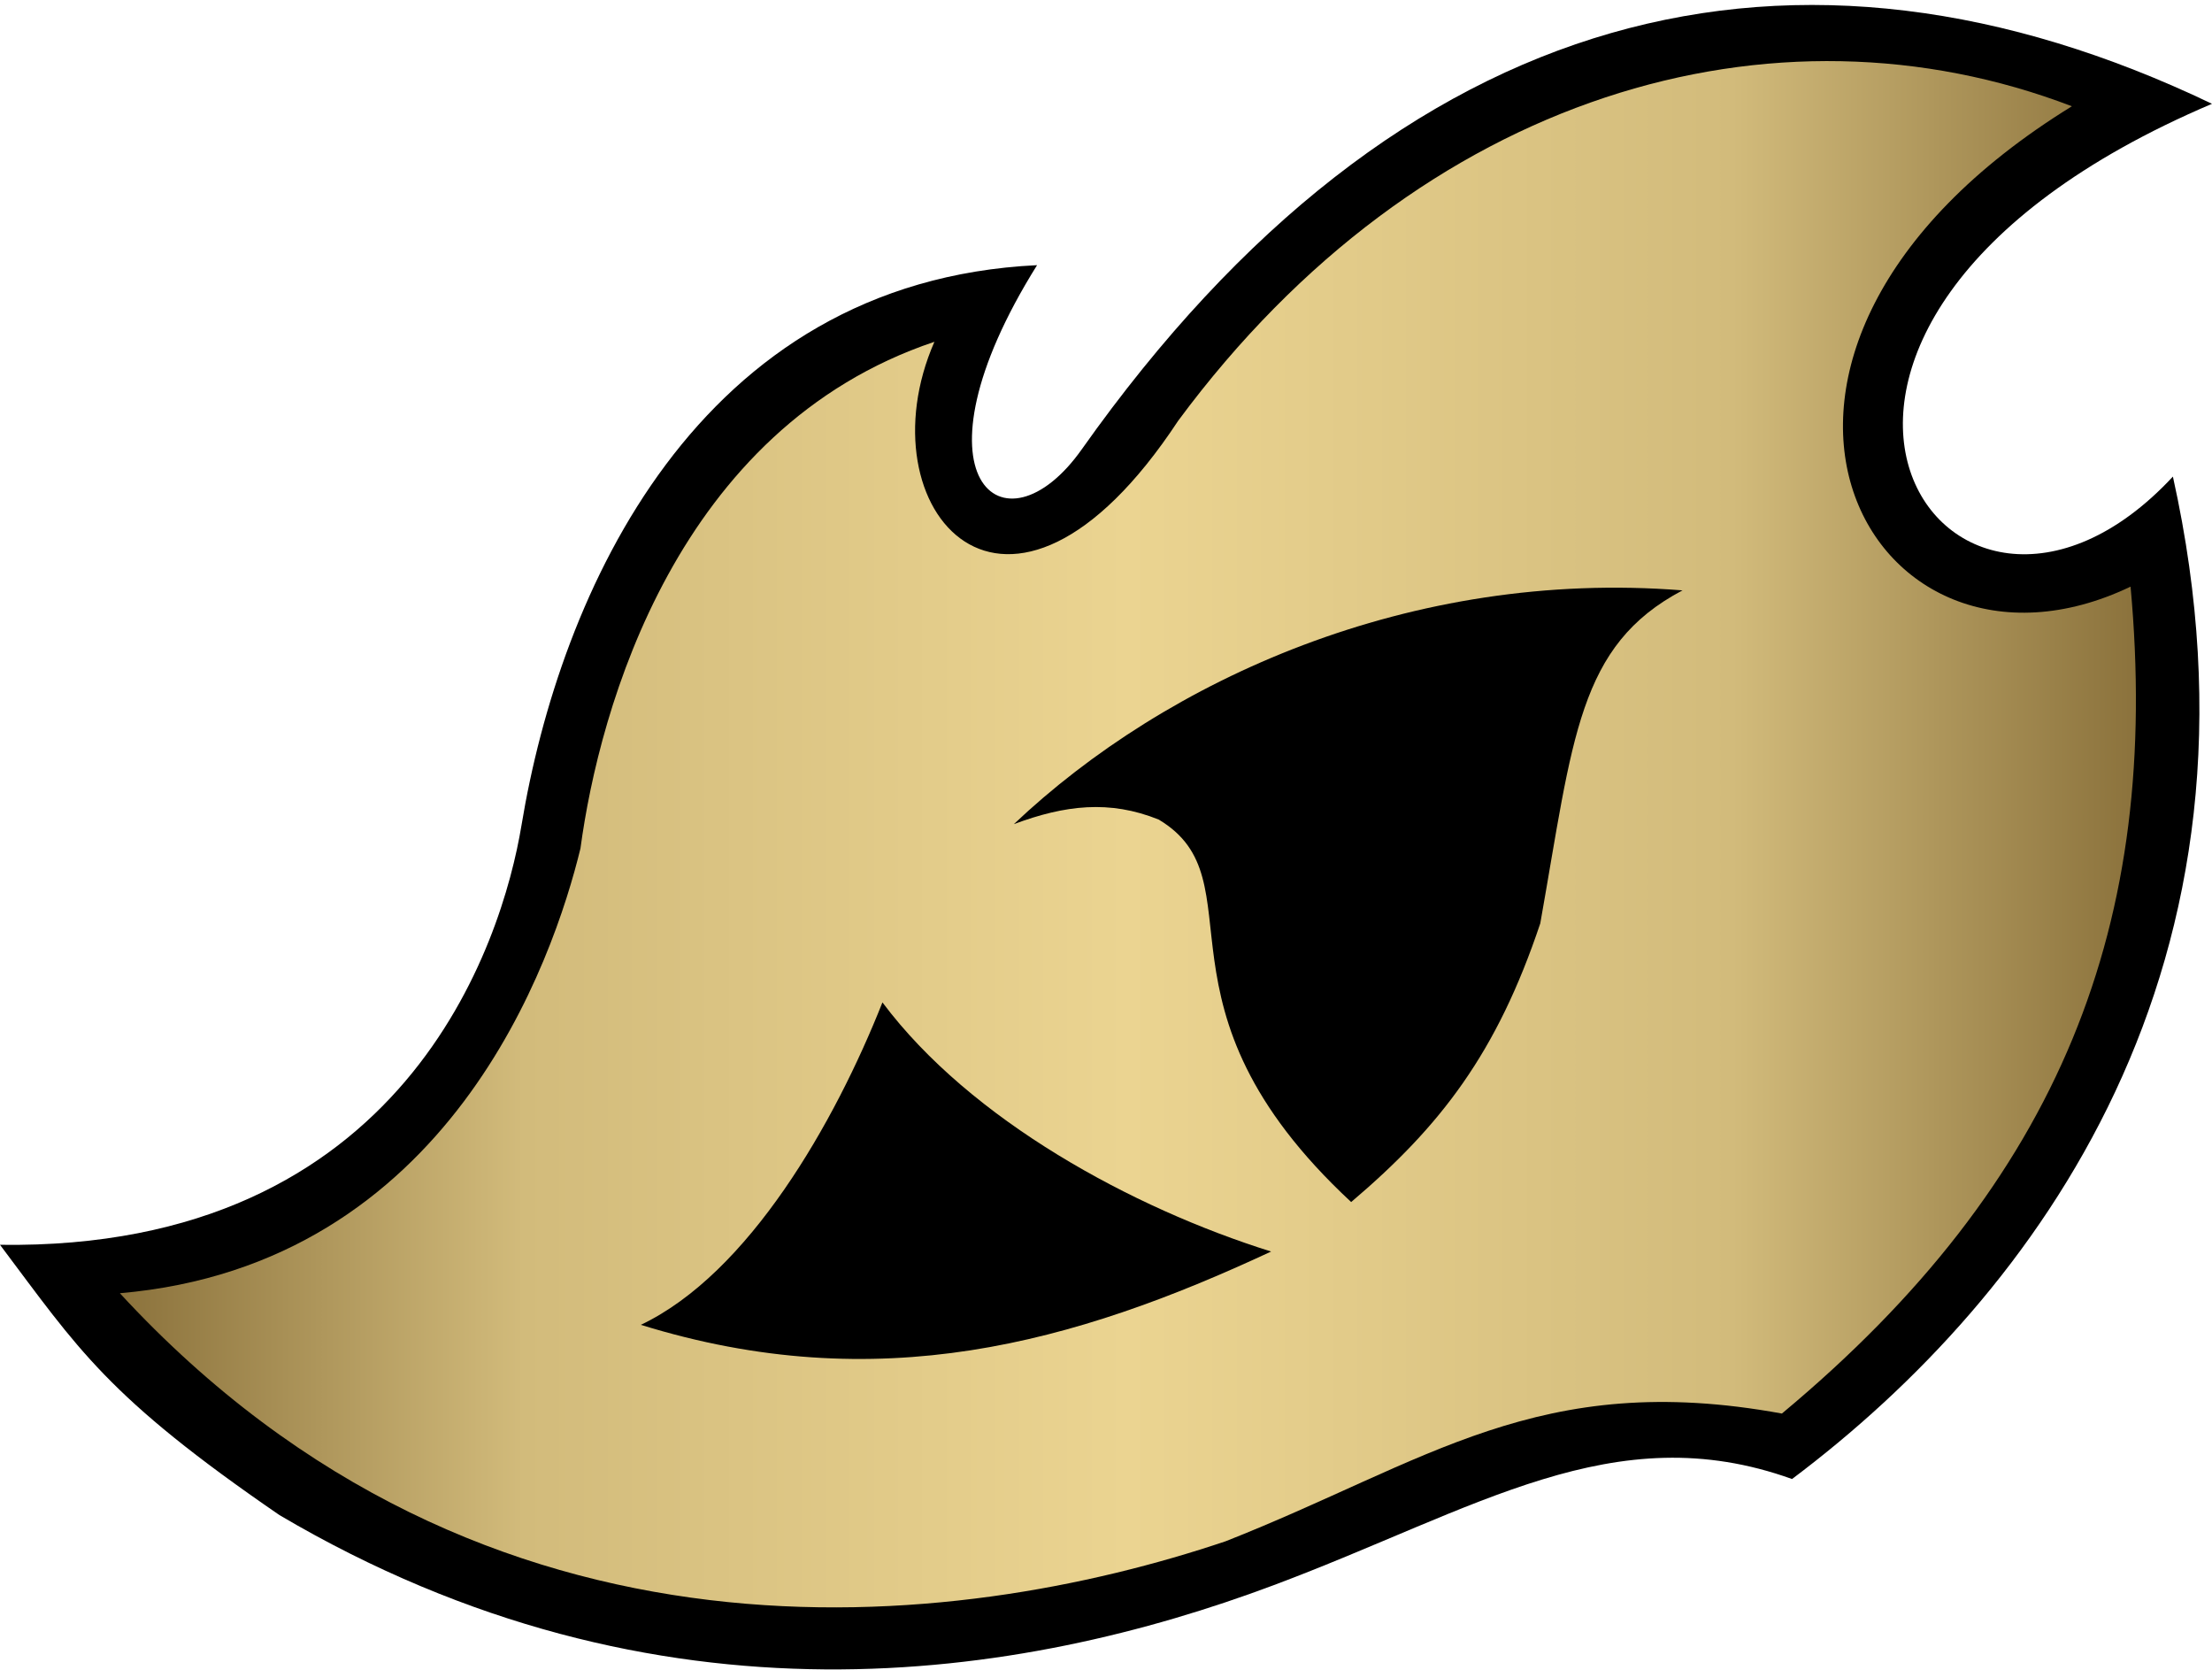
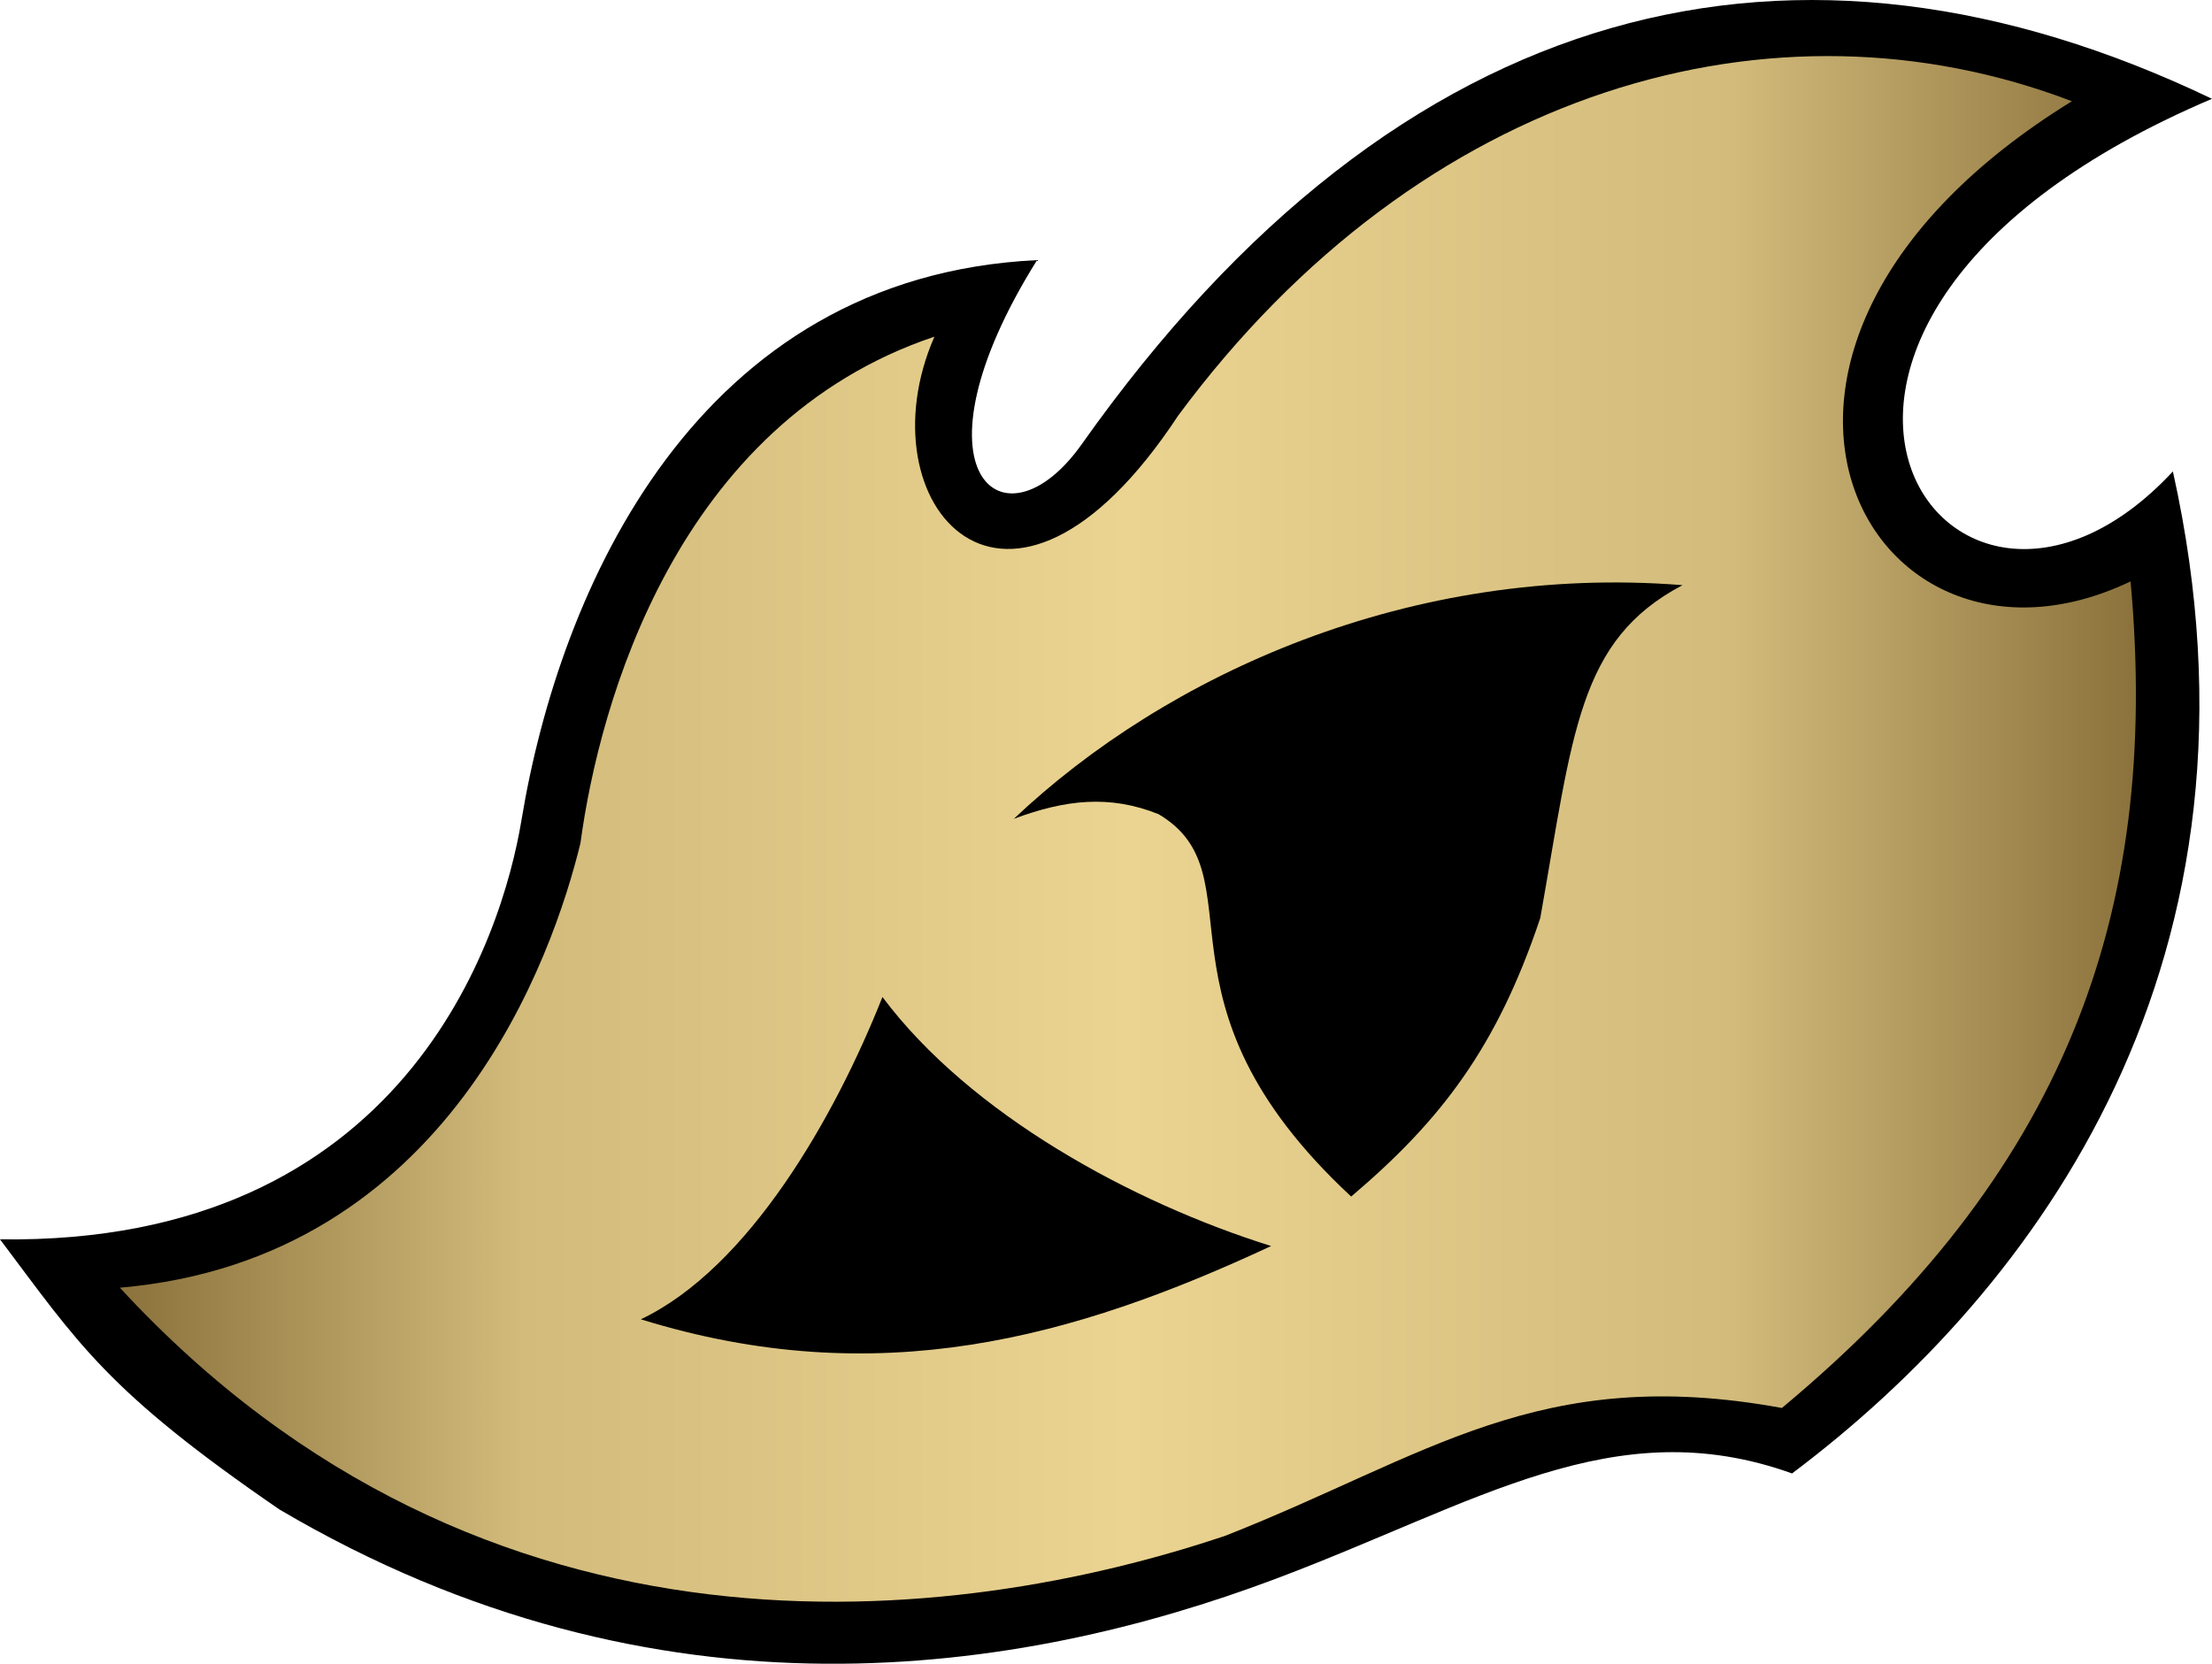
- <svg xmlns="http://www.w3.org/2000/svg" xmlns:xlink="http://www.w3.org/1999/xlink" width="342.793" height="258.65" viewBox="0 0 90.697 68.434" version="1.1">
+ <svg xmlns="http://www.w3.org/2000/svg" xmlns:xlink="http://www.w3.org/1999/xlink" width="342.793" height="257.88" viewBox="0 0 90.697 68.231" version="1.1" id="svg8">
+   <defs id="defs8" />
  <linearGradient id="linearGradient862">
-     <stop style="stop-color:#8b723c" offset="0" />
-     <stop style="stop-color:#d2bb7b" offset="0.2" />
-     <stop style="stop-color:#ebd491" offset="0.5" />
-     <stop style="stop-color:#d2bb7b" offset="0.8" />
-     <stop style="stop-color:#8b723c" offset="1" />
+     <stop style="stop-color:#8b723c" offset="0" id="stop1" />
+     <stop style="stop-color:#d2bb7b" offset="0.2" id="stop2" />
+     <stop style="stop-color:#ebd491" offset="0.5" id="stop3" />
+     <stop style="stop-color:#d2bb7b" offset="0.8" id="stop4" />
+     <stop style="stop-color:#8b723c" offset="1" id="stop5" />
  </linearGradient>
-   <linearGradient xlink:href="#linearGradient862" id="linearGradient855" x1="4.914" y1="34.197" x2="87.576" y2="34.197" gradientUnits="userSpaceOnUse" />
-   <path d="m 0,51.028 c 16.601,0.236 20.587,-12.386 21.382,-17.194 1.567,-9.488 7.172,-22.293 21.14,-22.964 -5.452,8.717 -1.38,12.091 1.835,7.546 13.073,-18.482 29.357,-22.295 46.34,-14.161 -21.681,9.215 -10.943,25.326 -1.603,15.282 4.448,20.009 -5.548,33.529 -15.616,41.092 -7.31,-2.627 -12.911,1.225 -21.244,4.348 -10.306,3.862 -25.203,6.31 -40.772,-2.867 C 4.368,57.242 3.228,55.32 0,51.028 Z" />
-   <path d="m 4.914,53.013 c 13.527,-1.167 17.781,-13.7 18.886,-18.233 0.771,-5.736 3.952,-17.224 14.513,-20.769 -2.993,6.832 2.96,13.912 9.995,3.237 9.975,-13.481 24.471,-17.551 36.644,-12.892 -16.469,10.151 -8.404,24.858 2.406,19.692 1.263,13.783 -2.85,24.368 -14.296,33.897 -9.983,-1.825 -14.531,1.977 -22.811,5.237 -11.012,3.707 -30.331,6.102 -45.336,-10.169 z" style="fill:url(#linearGradient855)" />
-   <path d="m 68.987,24.201 c -4.29,2.261 -4.483,6.063 -5.832,13.65 -1.779,5.315 -4.077,8.305 -7.754,11.424 -8.649,-8.035 -3.682,-13.173 -7.894,-15.68 -2.018,-0.811 -3.838,-0.593 -5.937,0.189 6.259,-5.924 16.27,-10.467 27.416,-9.583 z" />
-   <path d="m 36.182,41.091 c 3.612,4.828 10.259,8.436 15.937,10.213 -8.103,3.777 -16.125,6.015 -25.843,3.005 4.43,-2.109 7.952,-8.286 9.906,-13.218 z" />
+   <linearGradient xlink:href="#linearGradient862" id="linearGradient855" x1="4.914" y1="34.197" x2="87.576" y2="34.197" gradientUnits="userSpaceOnUse" gradientTransform="translate(0,-0.2037843)" />
+   <path d="m 0,50.825 c 16.601,0.236 20.587,-12.386 21.382,-17.194 1.567,-9.488 7.172,-22.293 21.14,-22.964 -5.452,8.717 -1.38,12.091 1.835,7.546 13.073,-18.482 29.357,-22.295 46.34,-14.161 -21.681,9.215 -10.943,25.326 -1.603,15.282 4.448,20.009 -5.548,33.529 -15.616,41.092 -7.31,-2.627 -12.911,1.225 -21.244,4.348 -10.306,3.862 -25.203,6.31 -40.772,-2.867 C 4.368,57.039 3.228,55.116 0,50.825 Z" id="path5" />
+   <path d="m 4.914,52.809 c 13.527,-1.167 17.781,-13.7 18.886,-18.233 0.771,-5.736 3.952,-17.224 14.513,-20.769 -2.993,6.832 2.96,13.912 9.995,3.237 9.975,-13.481 24.471,-17.551 36.644,-12.892 -16.469,10.151 -8.404,24.858 2.406,19.692 1.263,13.783 -2.85,24.368 -14.296,33.897 -9.983,-1.825 -14.531,1.977 -22.811,5.237 -11.012,3.707 -30.331,6.102 -45.336,-10.169 z" style="fill:url(#linearGradient855)" id="path6" />
+   <path d="m 68.987,23.997 c -4.29,2.261 -4.483,6.063 -5.832,13.65 -1.779,5.315 -4.077,8.305 -7.754,11.424 -8.649,-8.035 -3.682,-13.173 -7.894,-15.68 -2.018,-0.811 -3.838,-0.593 -5.937,0.189 6.259,-5.924 16.27,-10.467 27.416,-9.583 z" id="path7" />
+   <path d="m 36.182,40.887 c 3.612,4.828 10.259,8.436 15.937,10.213 -8.103,3.777 -16.125,6.015 -25.843,3.005 4.43,-2.109 7.952,-8.286 9.906,-13.218 z" id="path8" />
</svg>
